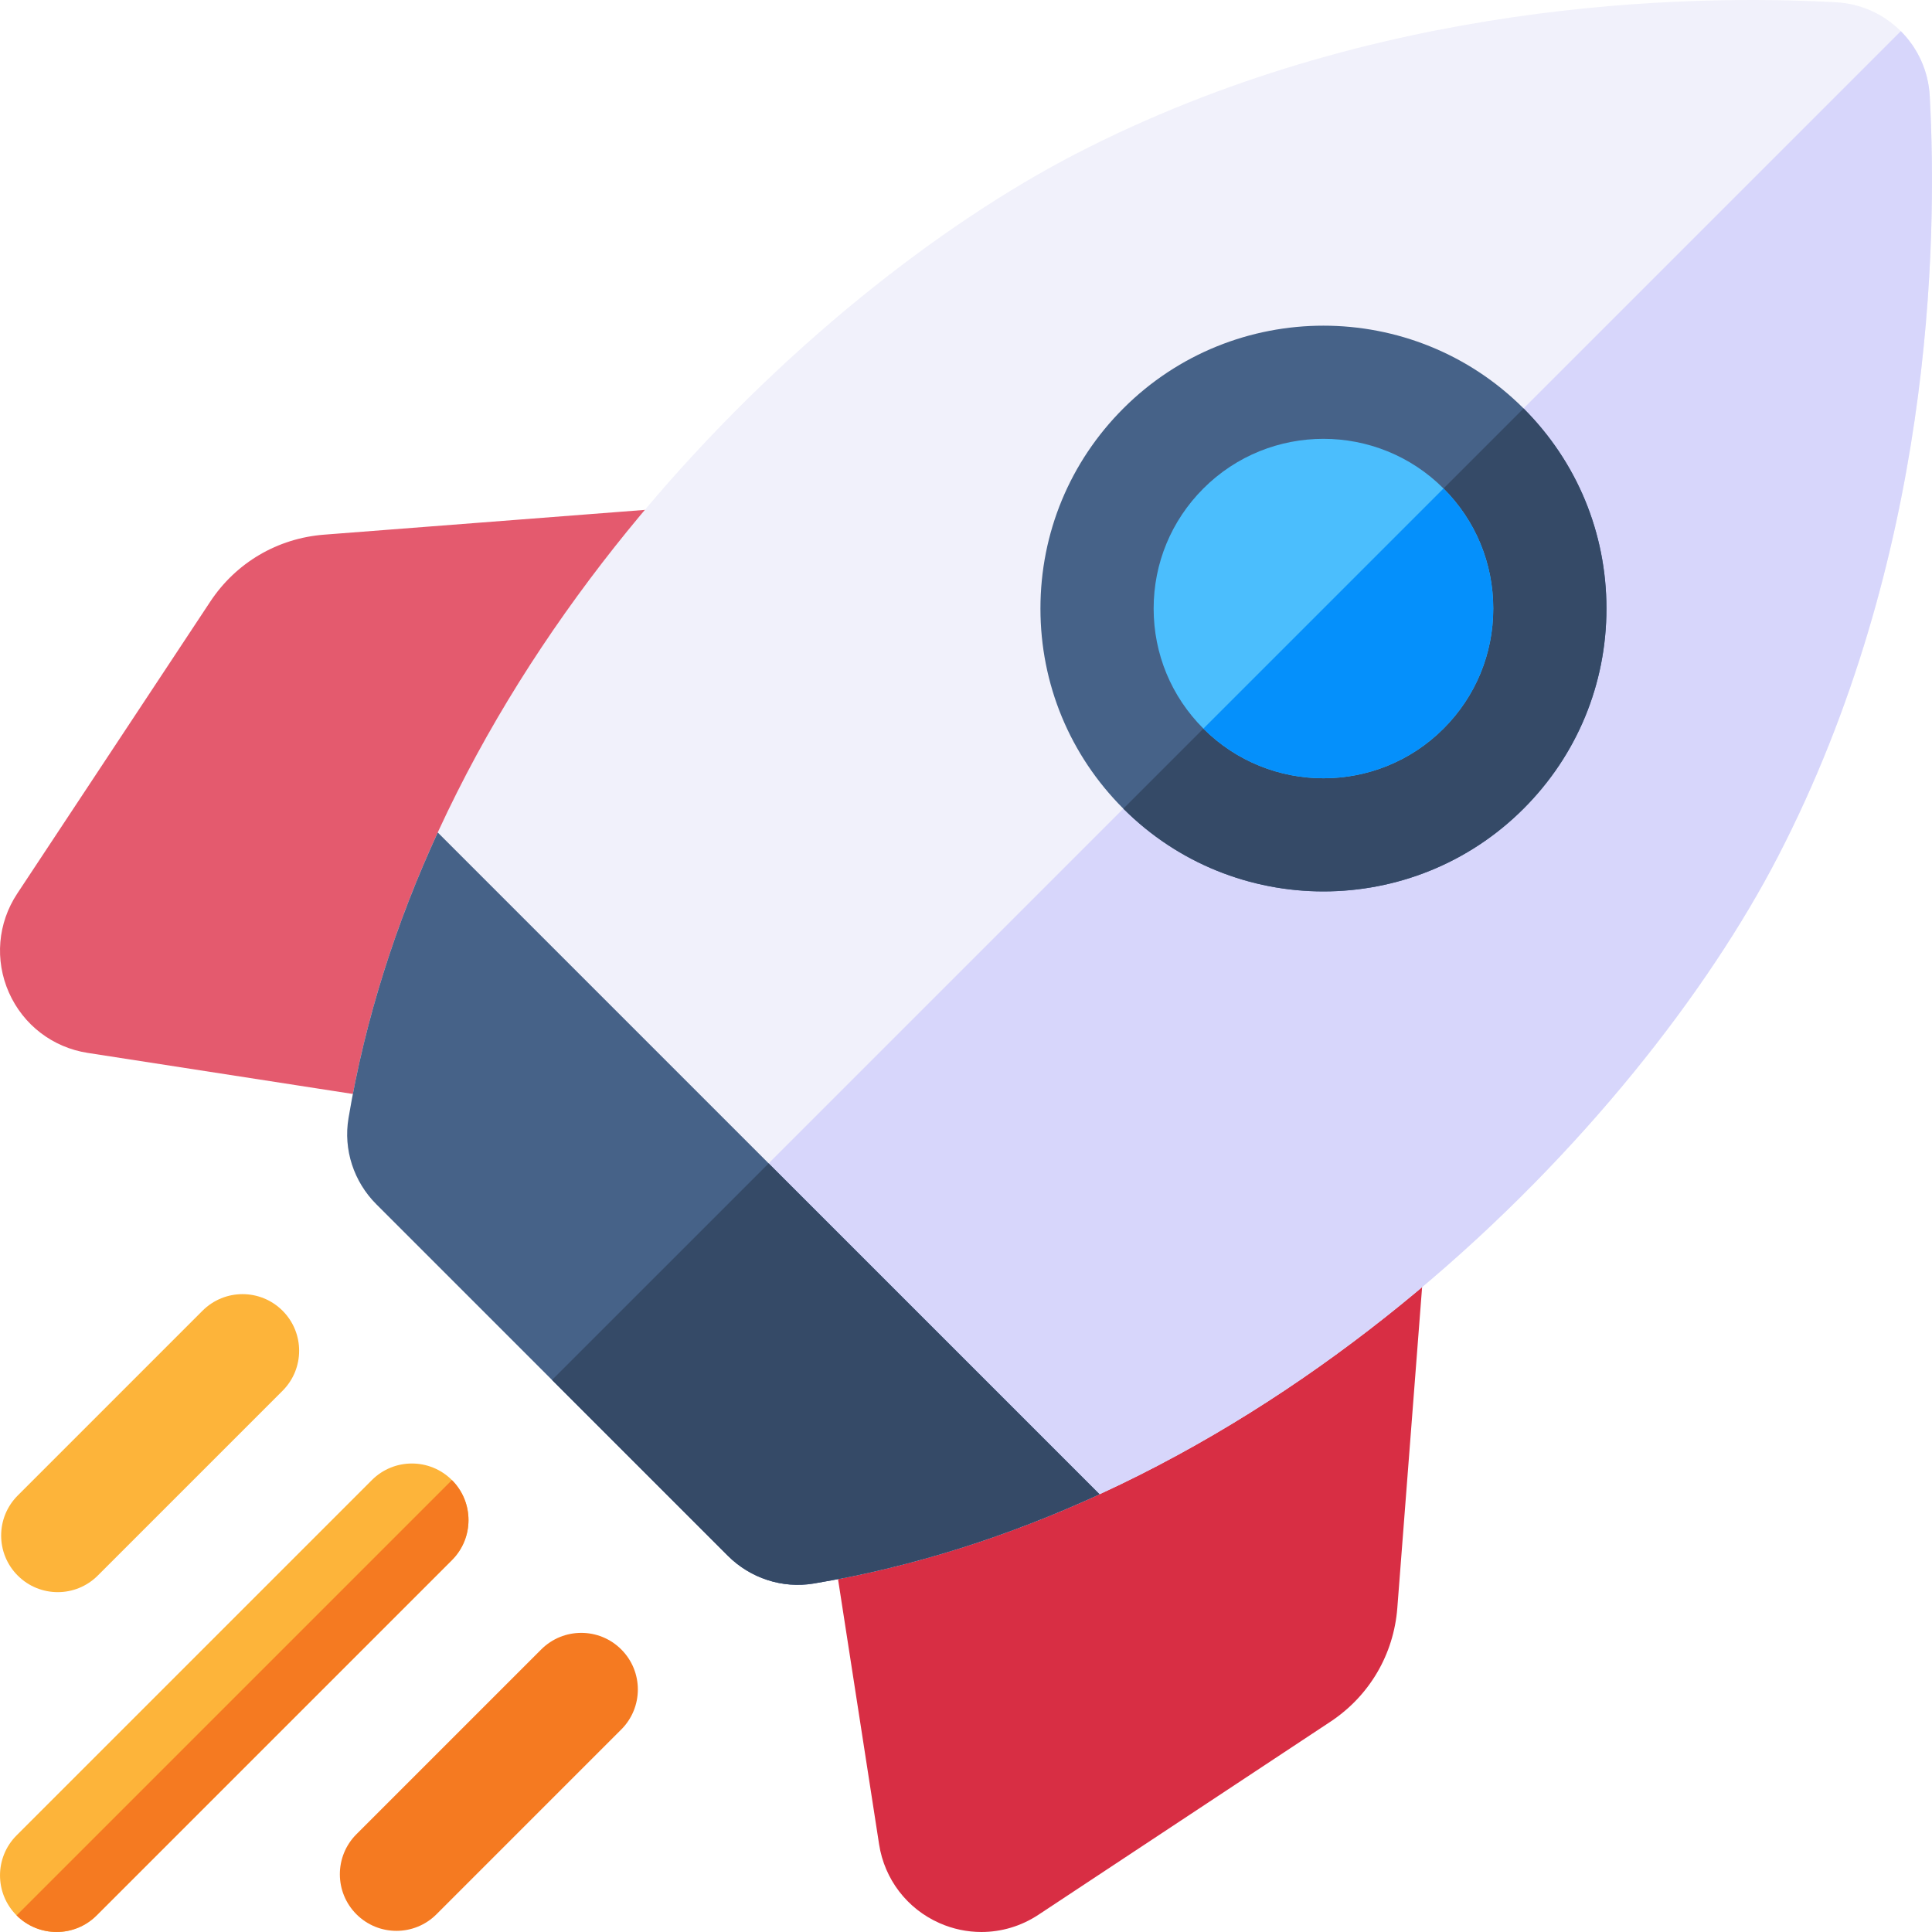
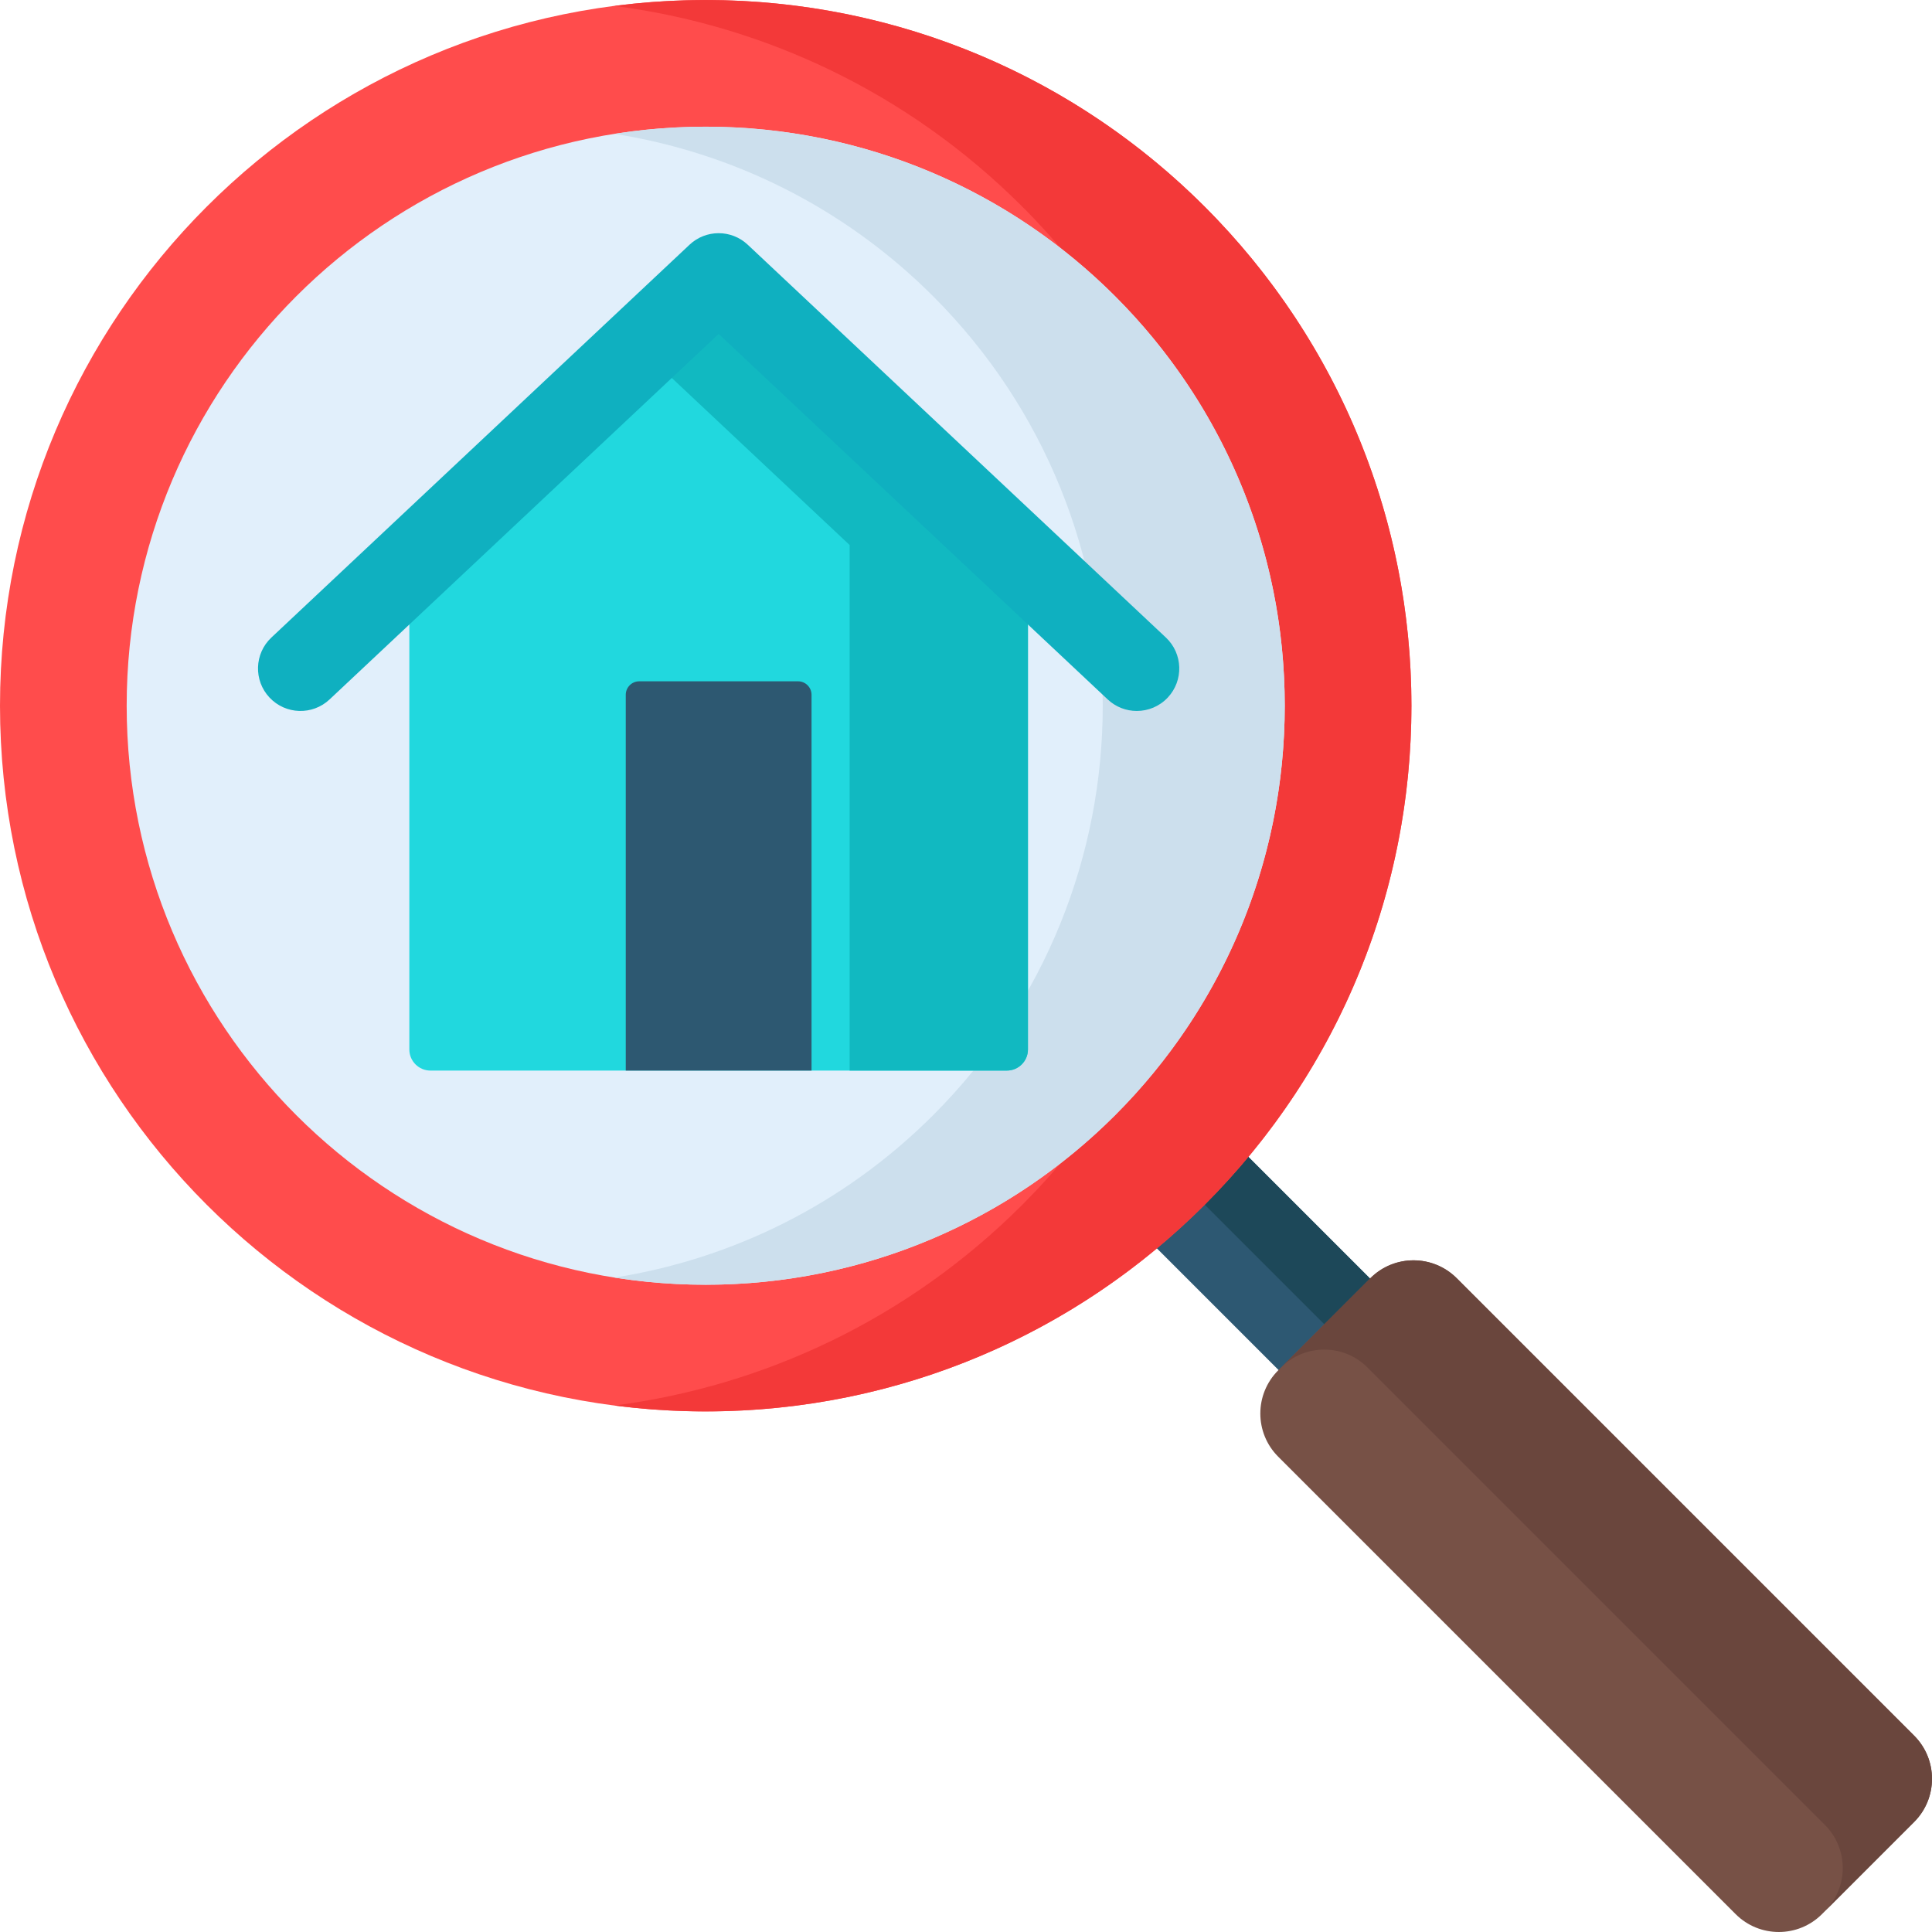
- <svg xmlns="http://www.w3.org/2000/svg" id="Capa_1" enable-background="new 0 0 512.004 512.004" height="512" viewBox="0 0 512.004 512.004" width="512">
-   <path d="m221.799 139.528c-2.922-4.879-8.353-7.68-14.024-7.249l-121.895 9.416c-12.341.954-23.334 7.422-30.162 17.748l-51.155 77.372c-5.177 7.831-6.001 17.63-2.203 26.214 3.797 8.584 11.602 14.565 20.877 16.002l98.84 15.309c.769.119 1.537.178 2.299.178 5.063-.001 9.853-2.568 12.636-6.922l84.557-132.283c3.063-4.793 3.151-10.905.23-15.785z" fill="#e45a6e" />
-   <path d="m372.475 290.205c-4.88-2.922-10.993-2.833-15.785.23l-132.282 84.557c-5.009 3.202-7.654 9.06-6.745 14.935l15.308 98.84c1.437 9.276 7.419 17.08 16.004 20.878 3.57 1.579 7.35 2.358 11.112 2.358 5.281 0 10.528-1.538 15.101-4.561l77.373-51.156c10.326-6.826 16.795-17.82 17.747-30.162l9.416-121.894c.439-5.671-2.369-11.102-7.249-14.025z" fill="#d82e44" />
-   <path d="m192.87 412.278c5.97 5.97 14.453 8.763 22.78 7.37 122.112-20.418 218.741-121.522 255.528-192.645 40.849-78.974 42.362-162.43 40.227-201.57-.732-13.412-11.423-24.103-24.835-24.835-39.14-2.134-122.595-.621-201.57 40.228-71.122 36.787-172.226 133.416-192.644 255.528-1.392 8.327 1.4 16.81 7.37 22.78z" fill="#f1f1fb" />
-   <path d="m503.743 8.261-357.445 357.445 46.572 46.572c5.97 5.97 14.453 8.762 22.78 7.37 122.112-20.418 218.741-121.522 255.528-192.644 40.849-78.974 42.362-162.43 40.227-201.57-.366-6.706-3.222-12.732-7.662-17.173z" fill="#d7d6fb" />
-   <path d="m350.731 236.238c-19.209.001-38.41-7.309-53.033-21.932-14.166-14.165-21.968-33-21.968-53.033s7.802-38.868 21.968-53.033c29.241-29.242 76.822-29.243 106.065 0 14.166 14.165 21.967 33 21.967 53.033s-7.801 38.868-21.967 53.033c-14.619 14.62-33.829 21.93-53.032 21.932zm-42.427-117.391h.01z" fill="#466288" />
-   <path d="m92.356 296.354c-1.392 8.327 1.4 16.81 7.37 22.78l93.144 93.144c5.97 5.97 14.453 8.762 22.78 7.37 26.571-4.443 51.933-12.709 75.737-23.652l-175.379-175.378c-10.943 23.803-19.209 49.166-23.652 75.736z" fill="#466288" />
-   <path d="m15.304 421.938c3.838 0 7.678-1.465 10.606-4.394l48.973-48.973c5.858-5.857 5.858-15.355 0-21.213-5.857-5.858-15.354-5.858-21.213 0l-48.972 48.973c-5.858 5.857-5.858 15.355 0 21.213 2.929 2.93 6.767 4.394 10.606 4.394z" fill="#fdb43a" />
-   <path d="m119.764 392.24c-5.857-5.857-15.355-5.857-21.213 0l-94.154 94.154c-5.858 5.857-5.858 15.355 0 21.213 2.929 2.929 6.768 4.393 10.607 4.393s7.678-1.465 10.606-4.394l94.154-94.154c5.858-5.857 5.858-15.355 0-21.212z" fill="#fdb43a" />
-   <path d="m164.645 437.121c-5.857-5.857-15.355-5.857-21.213 0l-48.972 48.972c-5.858 5.857-5.858 15.355 0 21.213 2.929 2.929 6.768 4.394 10.606 4.394s7.678-1.465 10.606-4.394l48.973-48.973c5.858-5.857 5.858-15.355 0-21.212z" fill="#f57a21" />
-   <path d="m4.397 507.607c2.929 2.929 6.768 4.393 10.607 4.393s7.678-1.465 10.606-4.394l94.154-94.154c5.858-5.857 5.858-15.355 0-21.213z" fill="#f57a21" />
-   <path d="m146.298 365.706 46.572 46.572c5.97 5.97 14.453 8.762 22.78 7.37 26.571-4.443 51.933-12.709 75.737-23.652l-87.689-87.689z" fill="#354a67" />
-   <path d="m297.698 214.306c14.623 14.623 33.824 21.934 53.033 21.932 19.203-.002 38.413-7.313 53.032-21.932 14.166-14.166 21.967-33 21.967-53.033s-7.801-38.868-21.967-53.033z" fill="#354a67" />
-   <path d="m350.73 116.295c-11.523 0-23.047 4.386-31.819 13.159-8.499 8.499-13.181 19.799-13.181 31.819s4.682 23.32 13.181 31.819c17.545 17.545 46.095 17.546 63.64 0 8.499-8.5 13.18-19.8 13.18-31.82s-4.681-23.32-13.18-31.819c-8.773-8.772-20.296-13.158-31.821-13.158z" fill="#4bbefd" />
-   <path d="m382.55 129.454-63.639 63.639c17.545 17.545 46.095 17.546 63.639 0 8.499-8.5 13.18-19.8 13.18-31.82s-4.68-23.32-13.18-31.819z" fill="#0590fb" />
+ <svg xmlns="http://www.w3.org/2000/svg" version="1.1" id="Capa_1" x="0px" y="0px" viewBox="0 0 512 512" style="enable-background:new 0 0 512 512;" xml:space="preserve">
+   <rect x="322.777" y="261.316" transform="matrix(-0.7071 0.7071 -0.7071 -0.7071 820.6431 339.9193)" style="fill:#2D5872;" width="34.29" height="157.209" />
+   <rect x="337.408" y="255.26" transform="matrix(-0.7071 0.7071 -0.7071 -0.7071 826.6994 325.2976)" style="fill:#1D4859;" width="17.14" height="157.208" />
+   <path style="fill:#775146;" d="M507.258,482.849l-24.409,24.409c-6.322,6.322-16.572,6.322-22.894,0L338.742,386.045  c-6.322-6.322-6.322-16.572,0-22.894l24.409-24.409c6.322-6.322,16.572-6.322,22.894,0l121.213,121.213  C513.581,466.277,513.581,476.527,507.258,482.849z" />
+   <path style="fill:#6A463D;" d="M363.151,338.742l-23.652,23.652c6.322-6.322,16.572-6.322,22.894,0l121.213,121.213  c6.322,6.322,6.322,16.572,0,22.894l23.652-23.652c6.322-6.322,6.322-16.572,0-22.894L386.045,338.742  C379.723,332.42,369.473,332.42,363.151,338.742z" />
+   <circle style="fill:#FF4C4C;" cx="187.02" cy="187.02" r="187.02" />
+   <path style="fill:#F33939;" d="M319.268,54.778c-42.68-42.68-100.853-60.406-156.413-53.206  c39.52,5.121,77.719,22.848,108.077,53.206c73.037,73.037,73.037,191.453,0,264.49c-30.358,30.358-68.557,48.084-108.077,53.206  c55.561,7.2,113.734-10.527,156.413-53.206C392.305,246.231,392.305,127.815,319.268,54.778z" />
+   <circle style="fill:#E1EFFB;" cx="187.02" cy="187.02" r="153.45" />
+   <path style="fill:#CCDFED;" d="M295.526,78.519C259.41,42.402,209.77,28.064,162.907,35.482c30.893,4.89,60.58,19.229,84.389,43.037  c59.925,59.925,59.925,157.083,0,217.008c-23.809,23.809-53.496,38.147-84.389,43.037c46.863,7.418,96.503-6.921,132.619-43.037  C355.452,235.602,355.452,138.444,295.526,78.519z" />
+   <path style="fill:#21D8DE;" d="M190.448,83.876l-81.97,77.003v117.236c0,3.093,2.507,5.6,5.6,5.6h152.74c3.093,0,5.6-2.507,5.6-5.6  V160.878L190.448,83.876z" />
+   <path style="fill:#11B9C1;" d="M190.448,83.876L175.57,97.852l49.589,46.584v139.278h41.66c3.093,0,5.6-2.507,5.6-5.6V160.878  L190.448,83.876z" />
+   <path style="fill:#0FB0C0;" d="M301.261,188.411c-2.763,0-5.532-1.011-7.705-3.053L190.448,88.499L87.34,185.359  c-4.531,4.258-11.656,4.034-15.912-0.497c-4.257-4.531-4.035-11.656,0.497-15.912L182.74,64.85c4.332-4.07,11.083-4.07,15.415,0  l110.815,104.1c4.531,4.257,4.754,11.381,0.497,15.912C307.253,187.22,304.26,188.411,301.261,188.411z" />
+   <path style="fill:#2D5871;" d="M211.49,180.554h-42.083c-1.975,0-3.575,1.601-3.575,3.575v99.585h49.234v-99.585  C215.065,182.155,213.464,180.554,211.49,180.554z" />
+   <g>
+ </g>
+   <g>
+ </g>
+   <g>
+ </g>
+   <g>
+ </g>
+   <g>
+ </g>
+   <g>
+ </g>
+   <g>
+ </g>
+   <g>
+ </g>
+   <g>
+ </g>
+   <g>
+ </g>
+   <g>
+ </g>
+   <g>
+ </g>
+   <g>
+ </g>
+   <g>
+ </g>
+   <g>
+ </g>
</svg>
